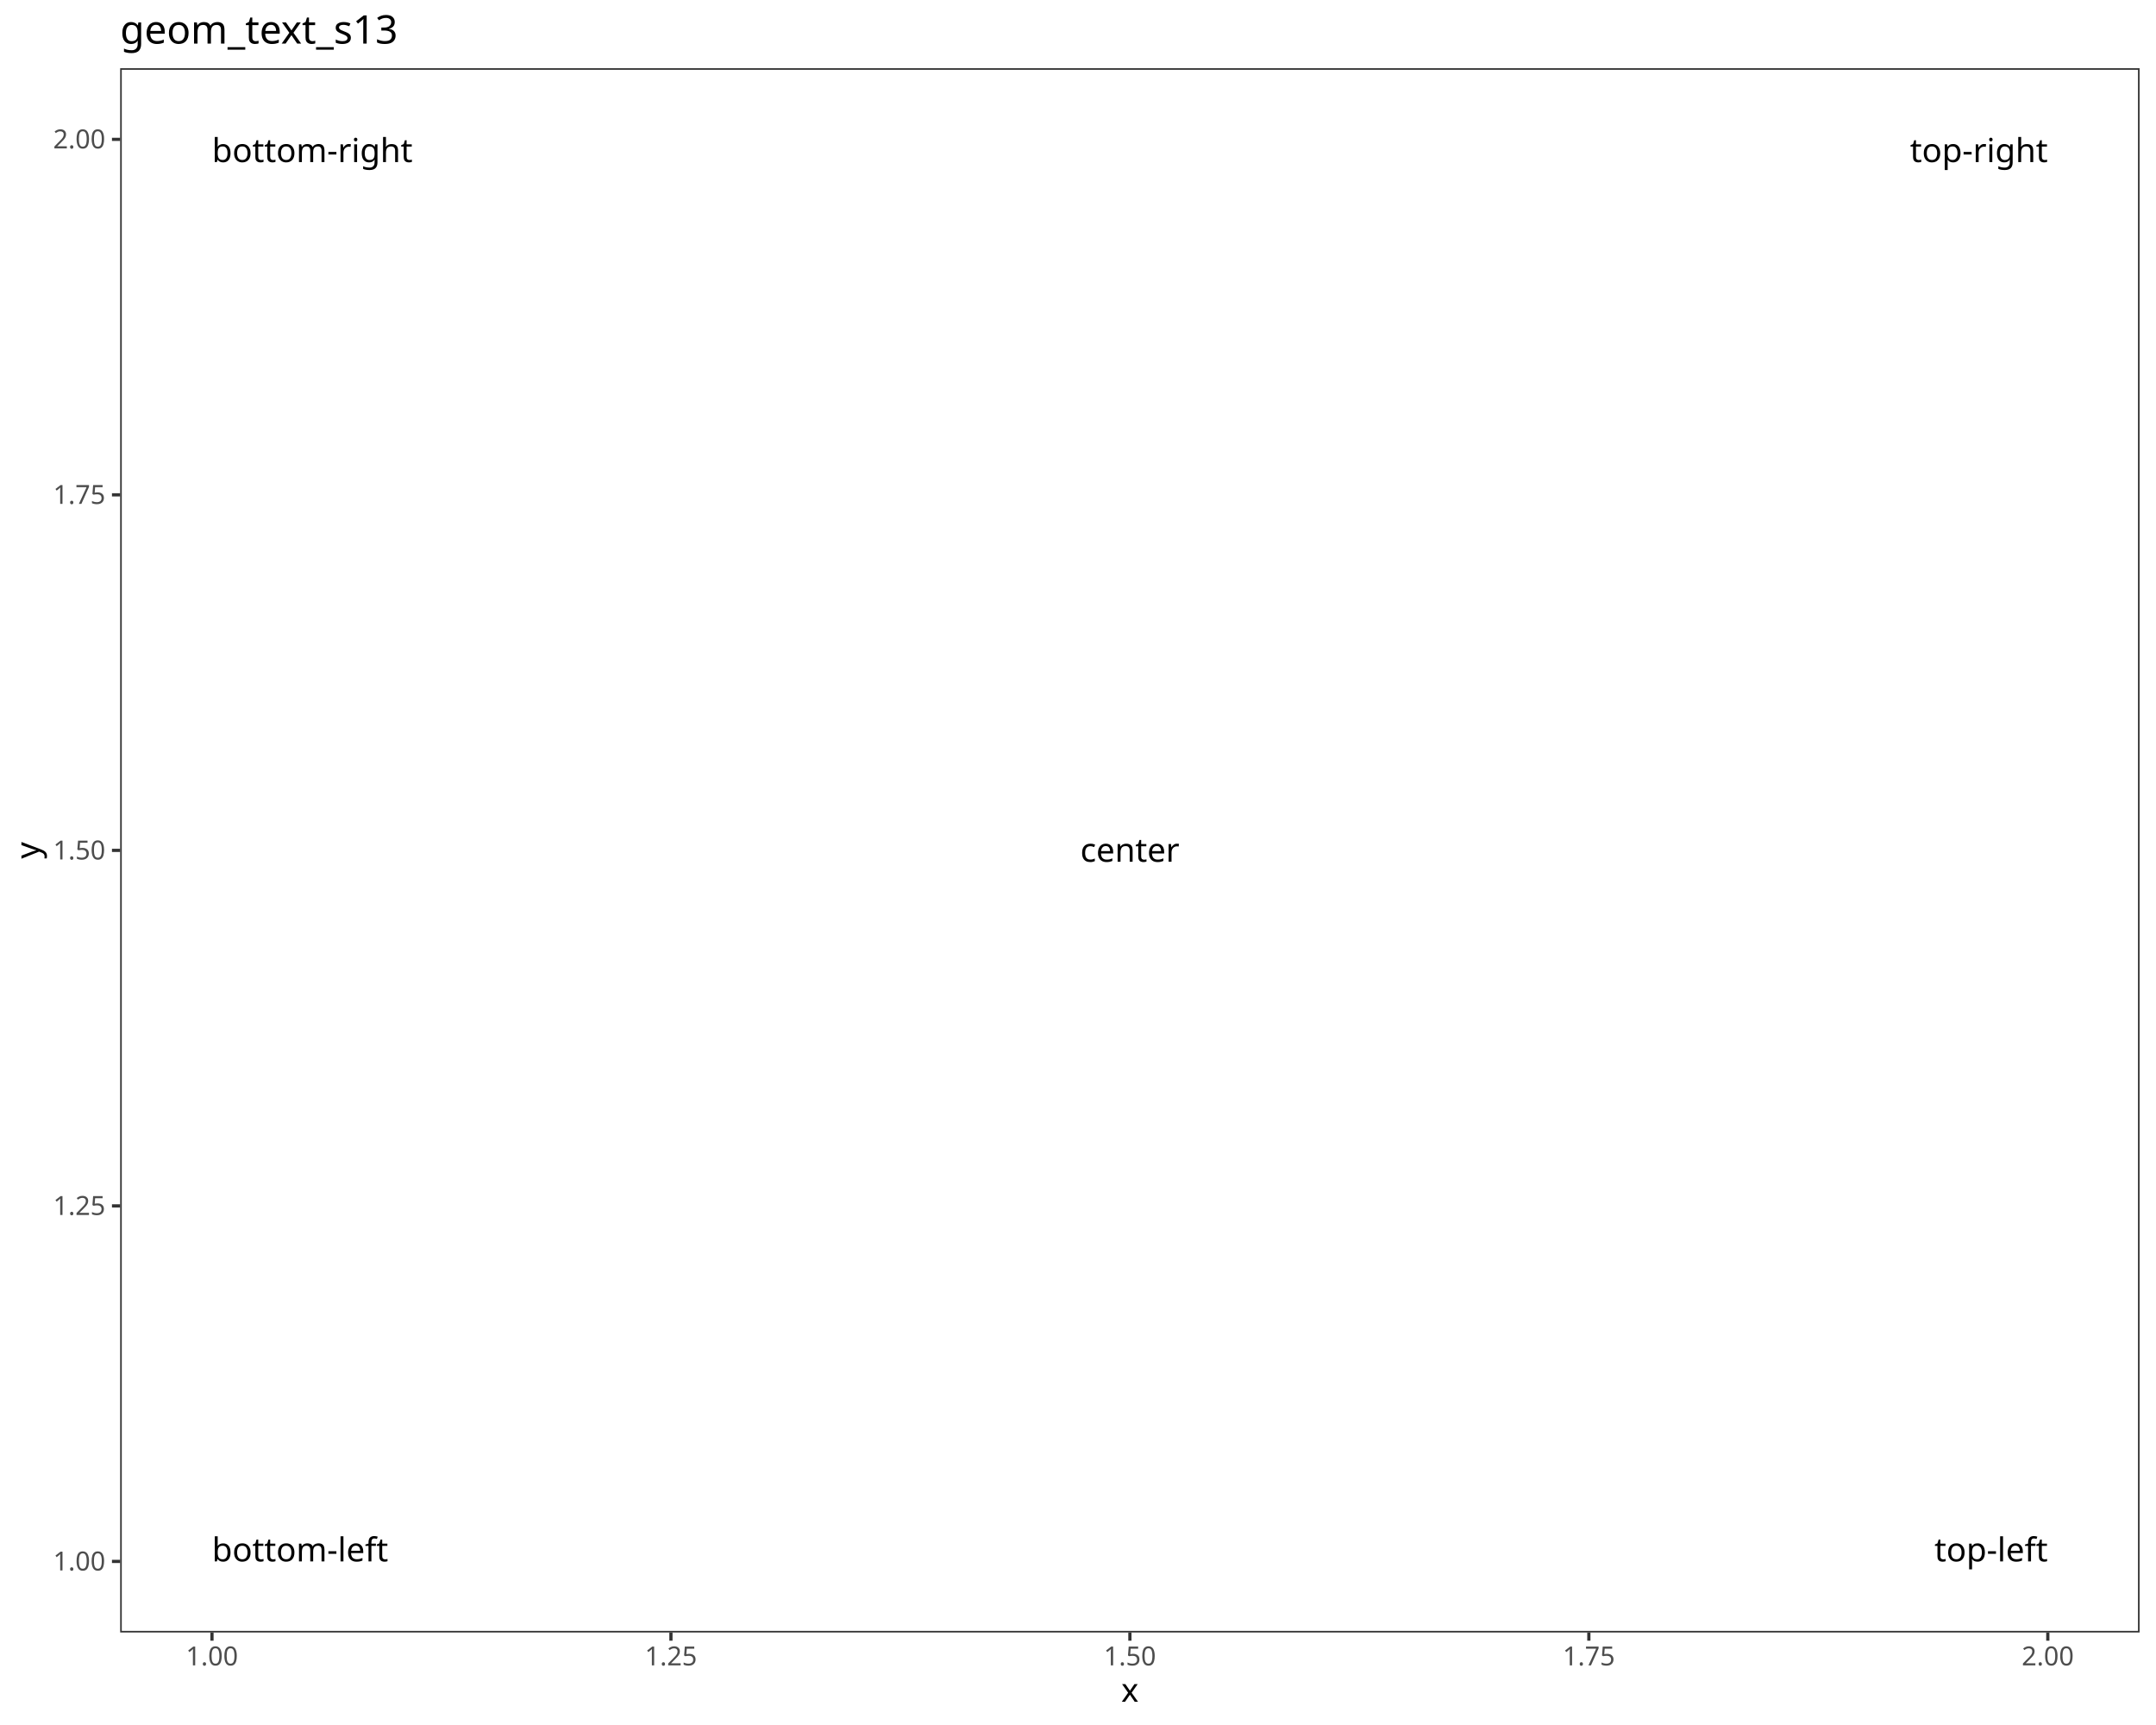
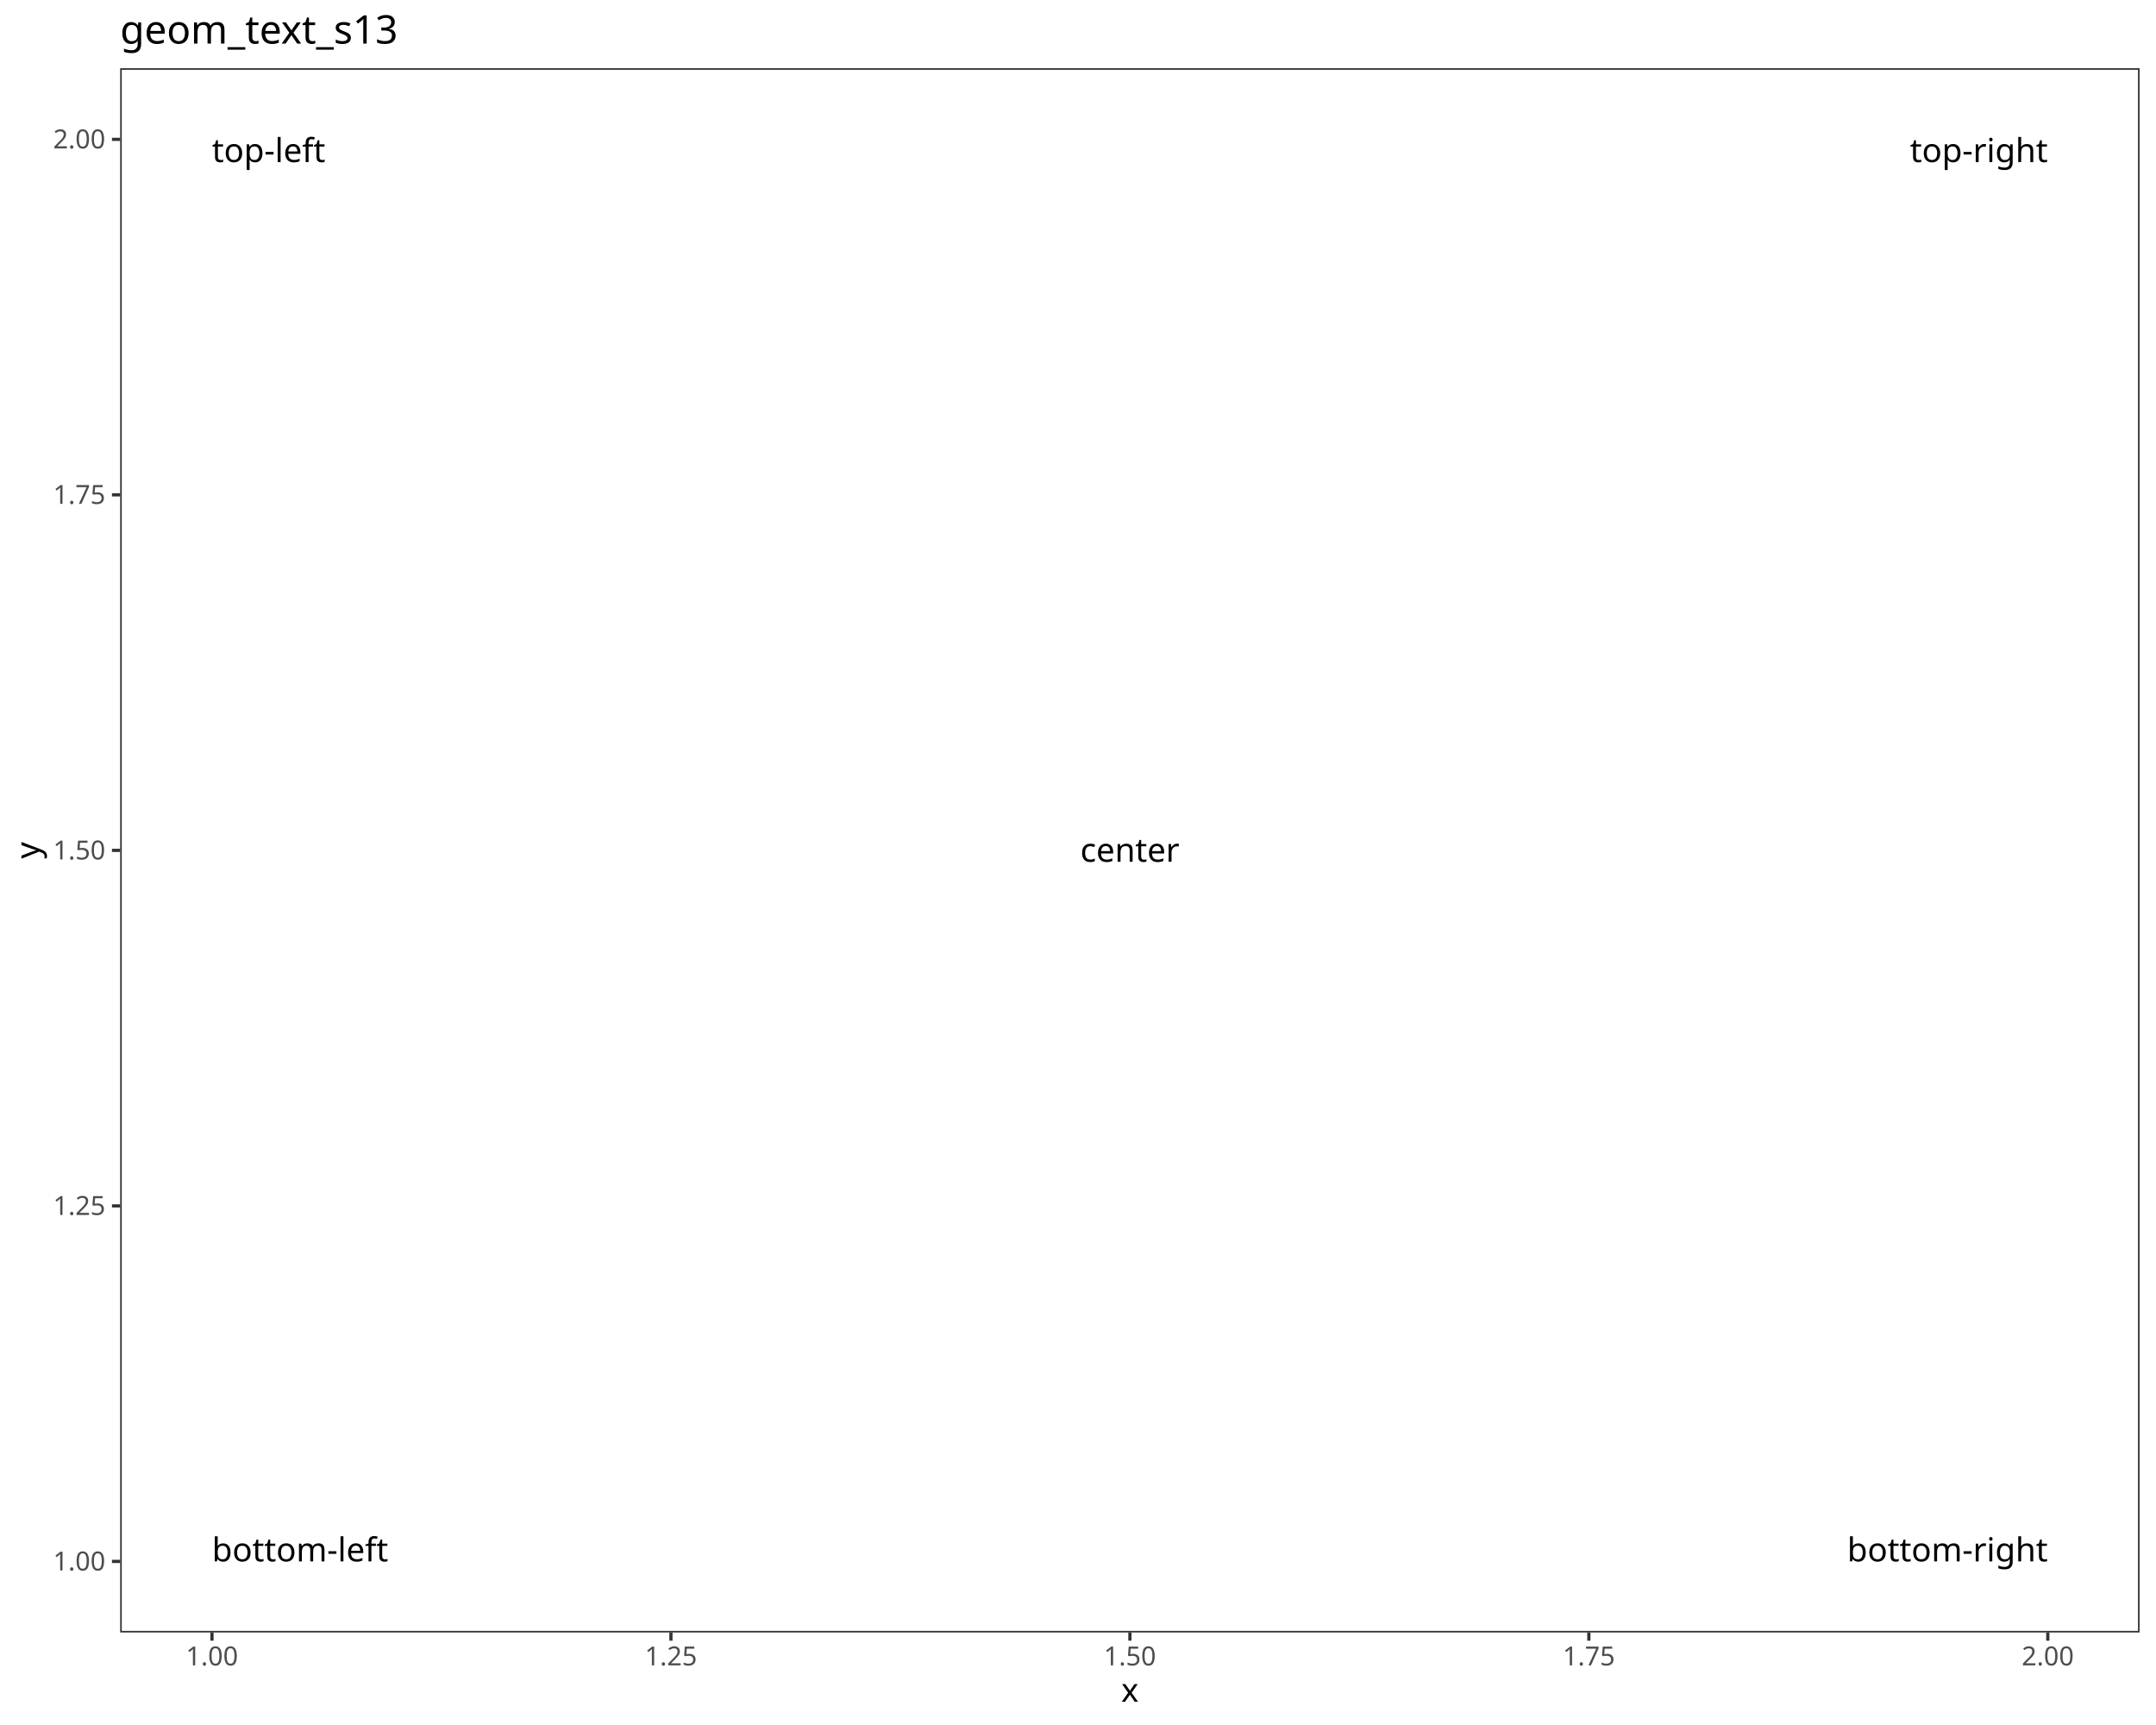
<svg xmlns="http://www.w3.org/2000/svg" class="svglite" data-engine-version="2.0" width="720.00pt" height="576.00pt" viewBox="0 0 720.00 576.00">
  <defs>
    <style type="text/css">
    .svglite line, .svglite polyline, .svglite polygon, .svglite path, .svglite rect, .svglite circle {
      fill: none;
      stroke: #000000;
      stroke-linecap: round;
      stroke-linejoin: round;
      stroke-miterlimit: 10.00;
    }
  </style>
  </defs>
  <rect width="100%" height="100%" style="stroke: none; fill: #FFFFFF;" />
  <defs>
    <clipPath id="cpMC4wMHw3MjAuMDB8MC4wMHw1NzYuMDA=">
      <rect x="0.00" y="0.00" width="720.00" height="576.00" />
    </clipPath>
  </defs>
  <g clip-path="url(#cpMC4wMHw3MjAuMDB8MC4wMHw1NzYuMDA=)">
    <rect x="0.00" y="0.00" width="720.00" height="576.00" style="stroke-width: 1.07; stroke: #FFFFFF; fill: #FFFFFF;" />
  </g>
  <defs>
    <clipPath id="cpNDAuMTN8NzE0LjUyfDIyLjc4fDU0NS4xMQ==">
      <rect x="40.13" y="22.78" width="674.39" height="522.33" />
    </clipPath>
  </defs>
  <g clip-path="url(#cpNDAuMTN8NzE0LjUyfDIyLjc4fDU0NS4xMQ==)">
    <rect x="40.13" y="22.78" width="674.39" height="522.33" style="stroke-width: 1.07; stroke: none; fill: #FFFFFF;" />
    <text x="70.79" y="521.37" style="font-size: 11.04px; font-family: sans;" textLength="52.16px" lengthAdjust="spacingAndGlyphs">bottom-left</text>
-     <text x="70.79" y="54.12" style="font-size: 11.04px; font-family: sans;" textLength="58.91px" lengthAdjust="spacingAndGlyphs">bottom-right</text>
-     <text x="683.87" y="521.37" text-anchor="end" style="font-size: 11.04px; font-family: sans;" textLength="33.75px" lengthAdjust="spacingAndGlyphs">top-left</text>
+     <text x="70.79" y="54.12" style="font-size: 11.04px; font-family: sans;" textLength="33.75px" lengthAdjust="spacingAndGlyphs">top-left</text>
+     <text x="683.87" y="521.37" text-anchor="end" style="font-size: 11.04px; font-family: sans;" textLength="58.91px" lengthAdjust="spacingAndGlyphs">bottom-right</text>
    <text x="683.87" y="54.12" text-anchor="end" style="font-size: 11.04px; font-family: sans;" textLength="40.50px" lengthAdjust="spacingAndGlyphs">top-right</text>
    <text x="377.33" y="287.75" text-anchor="middle" style="font-size: 11.04px; font-family: sans;" textLength="30.69px" lengthAdjust="spacingAndGlyphs">center</text>
    <rect x="40.13" y="22.78" width="674.39" height="522.33" style="stroke-width: 1.07; stroke: #333333;" />
  </g>
  <g clip-path="url(#cpMC4wMHw3MjAuMDB8MC4wMHw1NzYuMDA=)">
    <text x="35.20" y="524.40" text-anchor="end" style="font-size: 8.80px; fill: #4D4D4D; font-family: sans;" textLength="17.13px" lengthAdjust="spacingAndGlyphs">1.00</text>
    <text x="35.20" y="405.69" text-anchor="end" style="font-size: 8.80px; fill: #4D4D4D; font-family: sans;" textLength="17.13px" lengthAdjust="spacingAndGlyphs">1.25</text>
    <text x="35.20" y="286.98" text-anchor="end" style="font-size: 8.80px; fill: #4D4D4D; font-family: sans;" textLength="17.13px" lengthAdjust="spacingAndGlyphs">1.50</text>
    <text x="35.20" y="168.26" text-anchor="end" style="font-size: 8.80px; fill: #4D4D4D; font-family: sans;" textLength="17.13px" lengthAdjust="spacingAndGlyphs">1.75</text>
    <text x="35.20" y="49.55" text-anchor="end" style="font-size: 8.80px; fill: #4D4D4D; font-family: sans;" textLength="17.13px" lengthAdjust="spacingAndGlyphs">2.00</text>
    <polyline points="37.39,521.37 40.13,521.37 " style="stroke-width: 1.07; stroke: #333333; stroke-linecap: butt;" />
    <polyline points="37.39,402.66 40.13,402.66 " style="stroke-width: 1.07; stroke: #333333; stroke-linecap: butt;" />
    <polyline points="37.39,283.95 40.13,283.95 " style="stroke-width: 1.07; stroke: #333333; stroke-linecap: butt;" />
    <polyline points="37.39,165.24 40.13,165.24 " style="stroke-width: 1.07; stroke: #333333; stroke-linecap: butt;" />
    <polyline points="37.39,46.53 40.13,46.53 " style="stroke-width: 1.07; stroke: #333333; stroke-linecap: butt;" />
    <polyline points="70.79,547.85 70.79,545.11 " style="stroke-width: 1.07; stroke: #333333; stroke-linecap: butt;" />
    <polyline points="224.06,547.85 224.06,545.11 " style="stroke-width: 1.07; stroke: #333333; stroke-linecap: butt;" />
    <polyline points="377.33,547.85 377.33,545.11 " style="stroke-width: 1.07; stroke: #333333; stroke-linecap: butt;" />
    <polyline points="530.60,547.85 530.60,545.11 " style="stroke-width: 1.07; stroke: #333333; stroke-linecap: butt;" />
    <polyline points="683.87,547.85 683.87,545.11 " style="stroke-width: 1.07; stroke: #333333; stroke-linecap: butt;" />
    <text x="70.79" y="556.10" text-anchor="middle" style="font-size: 8.80px; fill: #4D4D4D; font-family: sans;" textLength="17.13px" lengthAdjust="spacingAndGlyphs">1.00</text>
    <text x="224.06" y="556.10" text-anchor="middle" style="font-size: 8.80px; fill: #4D4D4D; font-family: sans;" textLength="17.13px" lengthAdjust="spacingAndGlyphs">1.25</text>
    <text x="377.33" y="556.10" text-anchor="middle" style="font-size: 8.80px; fill: #4D4D4D; font-family: sans;" textLength="17.13px" lengthAdjust="spacingAndGlyphs">1.50</text>
    <text x="530.60" y="556.10" text-anchor="middle" style="font-size: 8.80px; fill: #4D4D4D; font-family: sans;" textLength="17.13px" lengthAdjust="spacingAndGlyphs">1.75</text>
    <text x="683.87" y="556.10" text-anchor="middle" style="font-size: 8.80px; fill: #4D4D4D; font-family: sans;" textLength="17.13px" lengthAdjust="spacingAndGlyphs">2.00</text>
    <text x="377.33" y="568.24" text-anchor="middle" style="font-size: 11.00px; font-family: sans;" textLength="5.50px" lengthAdjust="spacingAndGlyphs">x</text>
    <text transform="translate(13.05,283.95) rotate(-90)" text-anchor="middle" style="font-size: 11.00px; font-family: sans;" textLength="5.50px" lengthAdjust="spacingAndGlyphs">y</text>
    <text x="40.13" y="14.56" style="font-size: 13.20px; font-family: sans;" textLength="90.28px" lengthAdjust="spacingAndGlyphs">geom_text_s13</text>
  </g>
</svg>
